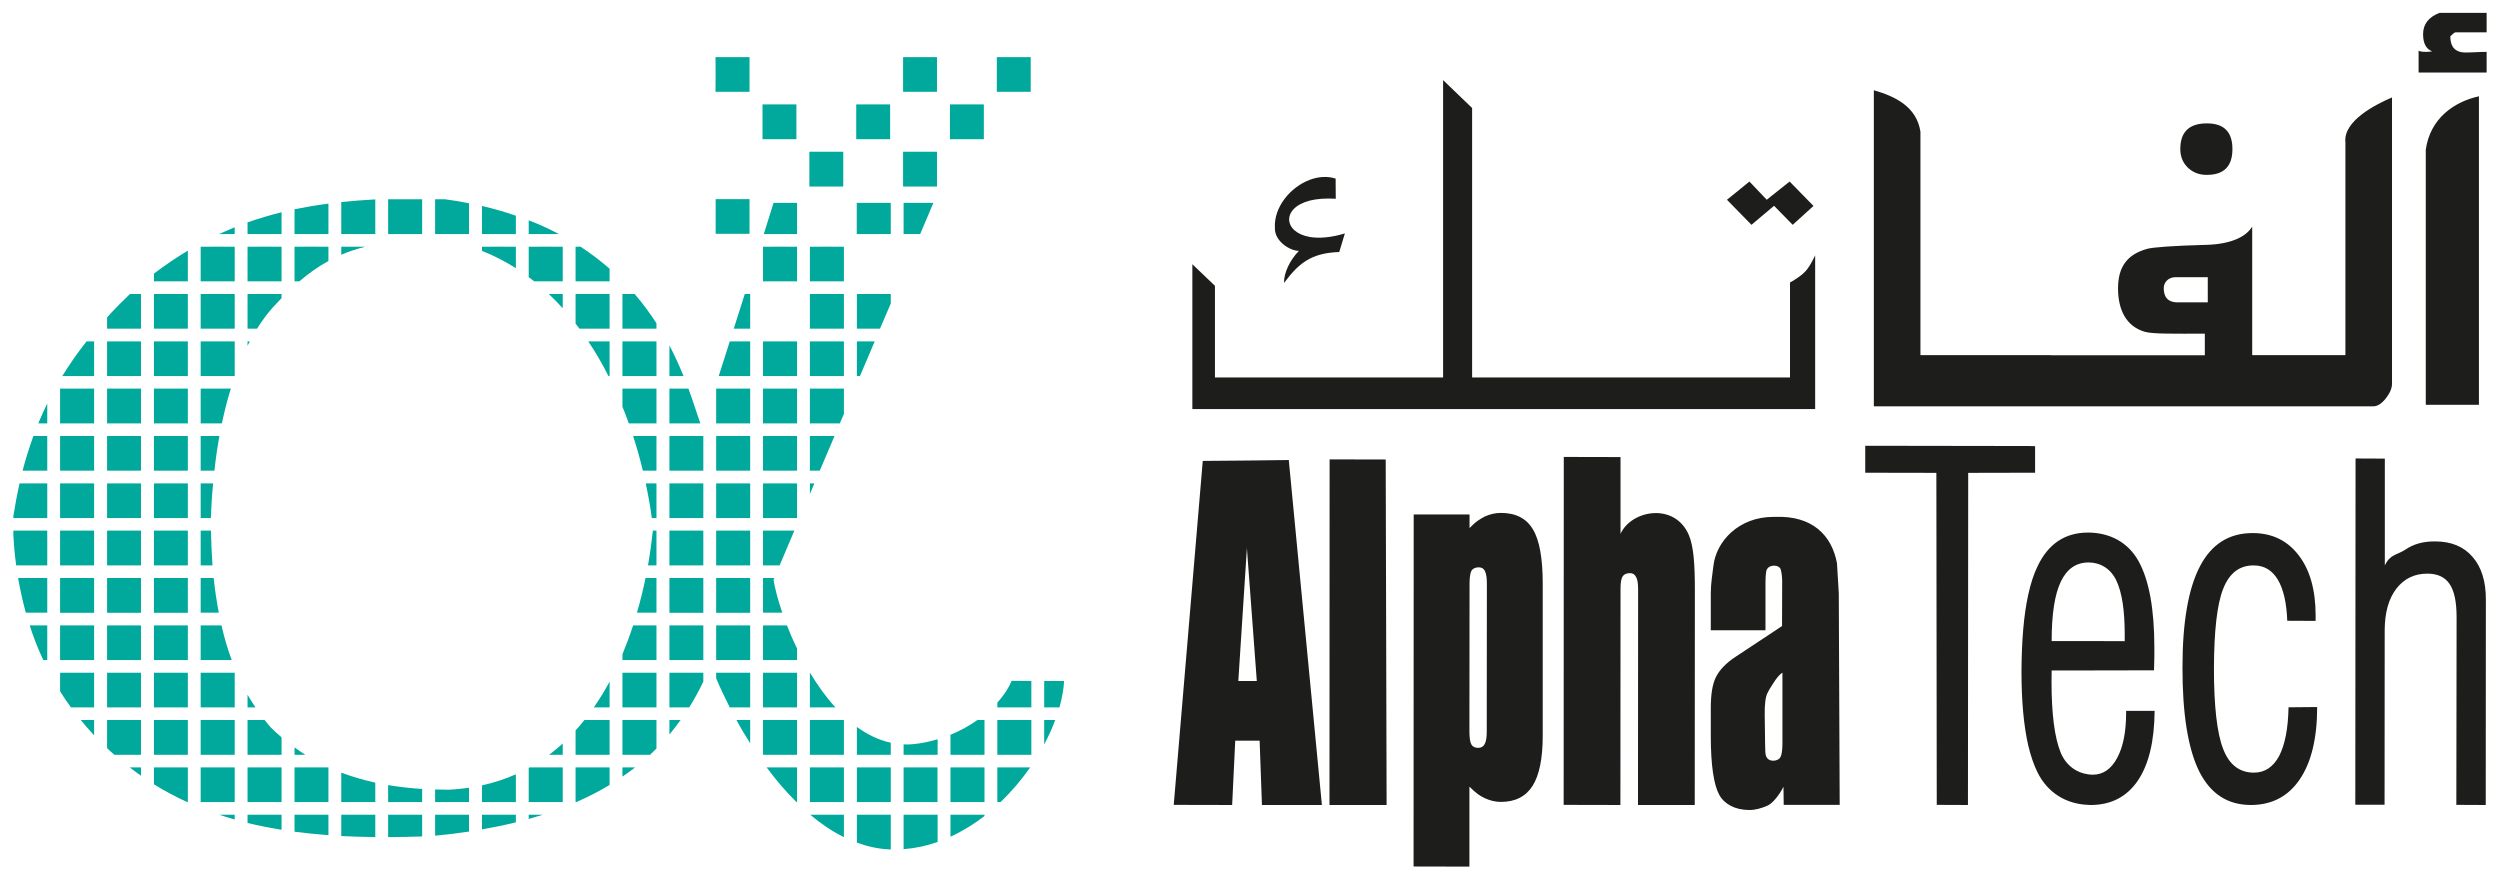
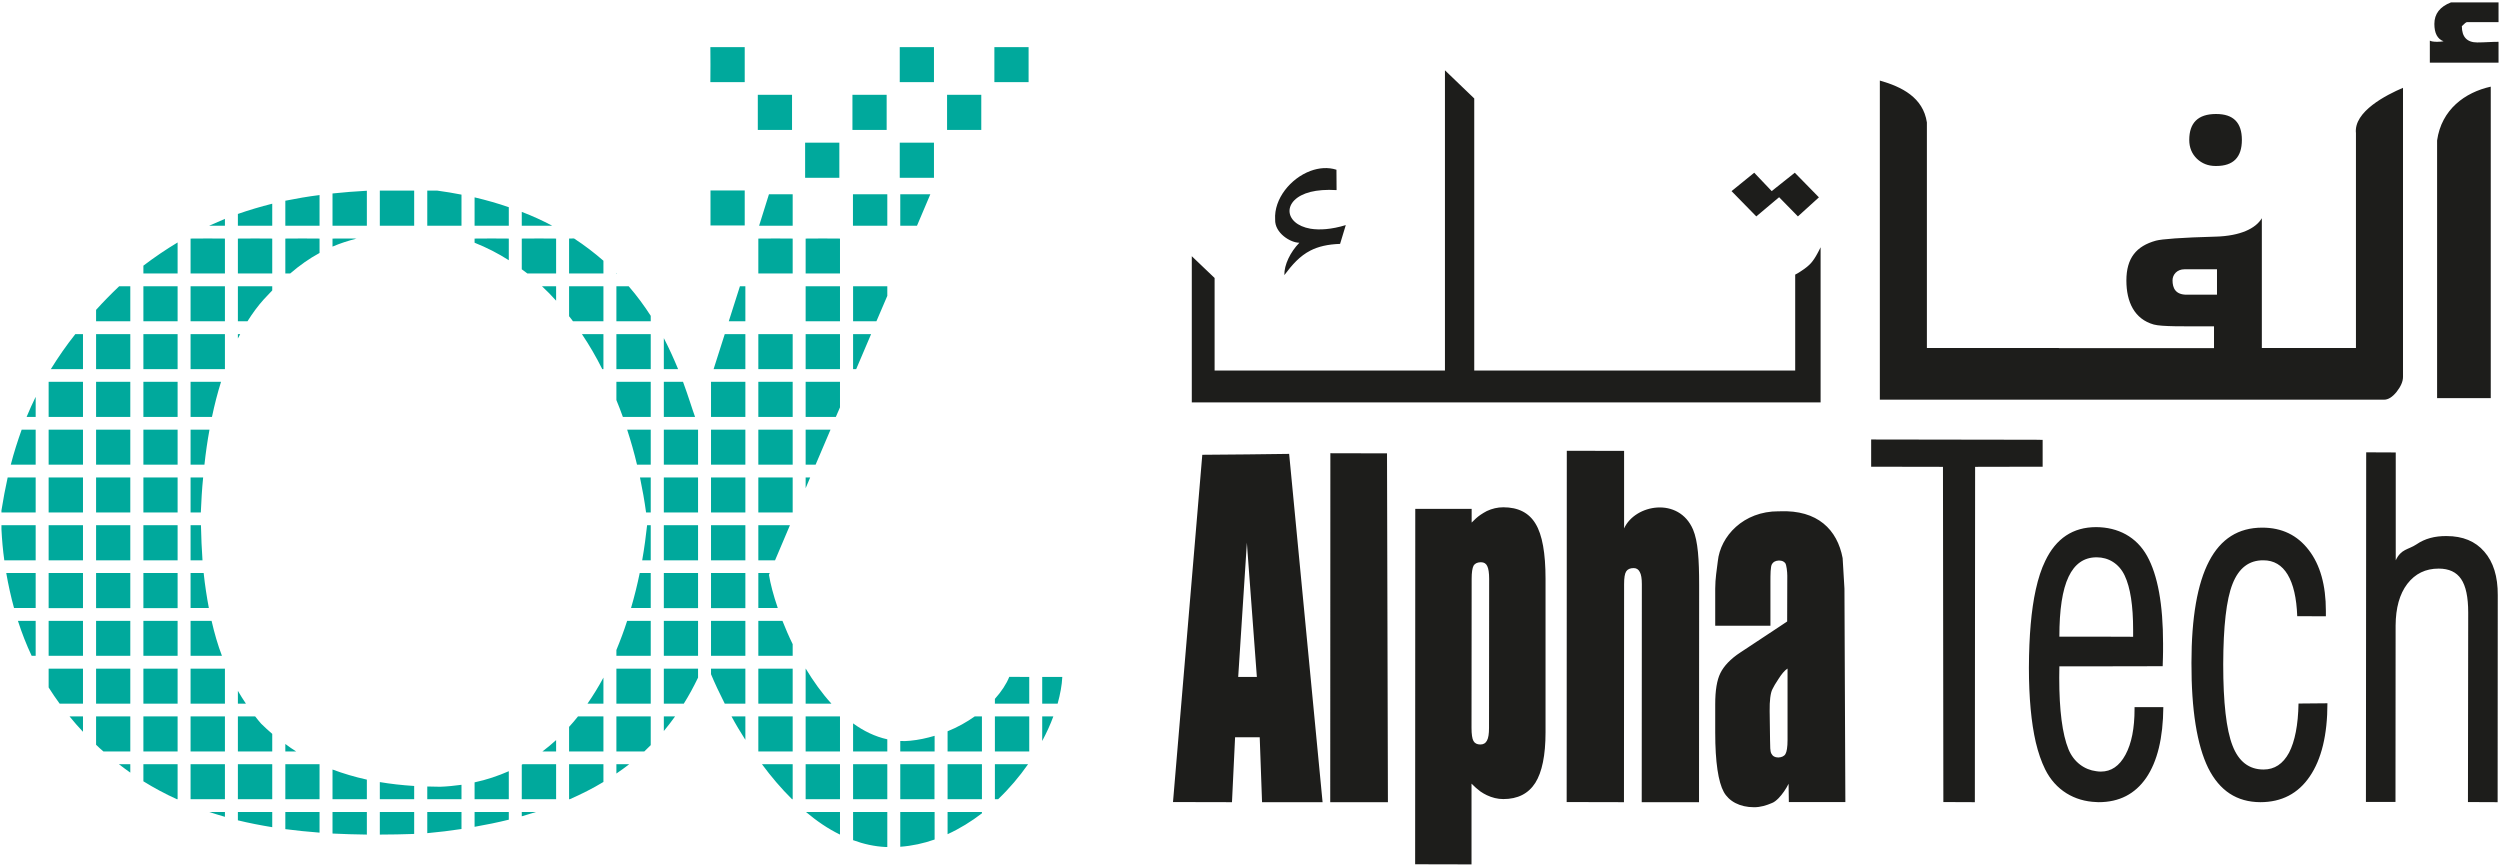
- <svg xmlns="http://www.w3.org/2000/svg" viewBox="150.97 32.58 194.64 68.49" width="779" height="274">
+ <svg xmlns="http://www.w3.org/2000/svg" width="1200" height="416" viewBox="151.858 33.406 192.865 66.838">
  <path d="M233.45 87.68L232.26 87.68L232.26 85.62L233.81 85.62C233.78 86.26 233.65 86.95 233.45 87.68M232.26 88.66L233.12 88.66C232.89 89.29 232.60 89.92 232.26 90.56L232.26 88.66M231.26 85.62L231.26 87.68L228.61 87.68L228.61 87.31C229.11 86.75 229.49 86.18 229.72 85.61L231.26 85.62M228.61 88.66H231.26V91.37H228.61ZM228.61 92.35L231.17 92.35C230.50 93.31 229.73 94.22 228.86 95.05L228.61 95.05L228.61 92.35M227.06 88.66L227.61 88.66L227.61 91.37L224.96 91.37L224.96 89.81C225.73 89.50 226.44 89.10 227.06 88.66M224.96 92.35H227.61V95.05H224.96ZM224.96 96.04L227.61 96.04L227.61 96.14C226.79 96.77 225.90 97.32 224.96 97.75L224.96 96.04M222.60 50.81L221.31 50.81L221.31 48.38L223.63 48.38L222.60 50.81M223.96 90.16L223.96 91.37L221.31 91.37L221.31 90.56C221.56 90.57 221.81 90.57 222.07 90.54C222.72 90.48 223.35 90.34 223.96 90.16M221.31 92.35H223.95V95.05H221.31ZM221.31 96.04L223.96 96.04L223.96 98.16C223.11 98.46 222.23 98.65 221.31 98.72L221.31 96.04M217.66 48.38H220.31V50.81H217.66ZM217.67 55.48L220.31 55.48L220.31 56.22L219.47 58.18L217.67 58.18L217.67 55.48M217.67 59.17L219.06 59.17L217.91 61.87L217.67 61.87L217.67 59.17M220.31 90.43L220.31 91.37L217.67 91.37L217.67 89.20C218.48 89.79 219.36 90.22 220.31 90.43M217.67 92.35H220.31V95.05H217.67ZM217.67 96.04L220.31 96.04L220.31 98.74L220.21 98.74C219.33 98.70 218.48 98.51 217.67 98.21L217.67 96.04M214.01 51.80C214.89 51.79 215.78 51.79 216.66 51.80L216.66 54.49L214.01 54.49L214.01 51.80M214.01 55.48H216.66V58.18H214.01ZM214.01 59.17H216.66V61.87H214.01ZM214.01 62.85L216.66 62.85L216.66 64.82L216.34 65.56L214.01 65.56L214.01 62.85M214.01 66.54L215.93 66.54L214.78 69.24L214.01 69.24L214.01 66.54M214.01 70.23L214.36 70.23L214.01 71.06L214.01 70.23M214.01 84.98L214.02 84.98C214.60 85.94 215.26 86.87 216.00 87.68L214.01 87.68L214.01 84.98M214.01 88.66H216.66V91.37H214.01ZM214.01 92.35H216.66V95.05H214.01ZM214.04 96.04L216.66 96.04L216.66 97.78C215.73 97.33 214.86 96.73 214.04 96.04M213.01 48.38L213.01 50.81L210.42 50.81L211.18 48.38L213.01 48.38M210.36 51.80C211.25 51.79 212.13 51.79 213.01 51.80L213.01 54.49L210.36 54.49L210.36 51.80M210.36 59.17H213.01V61.87H210.36ZM210.36 62.85H213.01V65.56H210.36ZM210.36 66.54H213.01V69.24H210.36ZM210.36 70.23H213.01V72.93H210.36ZM210.36 73.91L212.80 73.91L211.65 76.62C211.22 76.62 210.79 76.62 210.36 76.62L210.36 73.91M210.36 77.60L211.24 77.60L211.18 77.74C211.29 78.42 211.52 79.31 211.86 80.30L210.36 80.30L210.36 77.60M210.36 81.29C210.98 81.29 211.60 81.29 212.22 81.29C212.45 81.87 212.71 82.48 213.01 83.09L213.01 83.99L210.36 83.99L210.36 81.29M210.36 84.98H213.01V87.68H210.36ZM210.36 88.66H213.01V91.37H210.36ZM210.64 92.35L213.01 92.35L213.01 95.05L212.96 95.05C212.12 94.22 211.34 93.30 210.64 92.35M208.94 55.48L209.36 55.48L209.36 58.18L208.08 58.18L208.94 55.48M207.77 59.17L209.36 59.17L209.36 61.87L206.91 61.87L207.77 59.17M206.71 62.85H209.36V65.56H206.71ZM206.71 66.54H209.36V69.24H206.71ZM206.71 70.23H209.36V72.93H206.71ZM206.71 73.91L209.36 73.91L209.36 76.62C208.47 76.62 207.60 76.62 206.71 76.62L206.71 73.91M206.71 77.60H209.36V80.31H206.71ZM206.71 81.29C207.60 81.29 208.47 81.29 209.36 81.29L209.36 83.99L206.71 83.99L206.71 81.29M206.71 84.98L209.36 84.98L209.36 87.68L207.77 87.68C207.35 86.85 206.99 86.08 206.71 85.41L206.71 84.98M208.29 88.66L209.36 88.66L209.36 90.47C208.97 89.86 208.61 89.26 208.29 88.66M203.07 88.66L203.94 88.66C203.66 89.05 203.37 89.43 203.07 89.79L203.07 88.66M203.07 84.98L205.71 84.98L205.71 85.67C205.37 86.38 205.01 87.04 204.61 87.68L203.07 87.68L203.07 84.98M203.07 81.29C203.95 81.29 204.83 81.29 205.71 81.29L205.71 83.99L203.07 83.99L203.07 81.29M203.07 77.60H205.71V80.31H203.07ZM203.07 73.91L205.71 73.91L205.71 76.62C204.83 76.62 203.95 76.62 203.07 76.62L203.07 73.91M203.07 70.23H205.71V72.93H203.07ZM203.07 66.54H205.71V69.24H203.07ZM203.07 62.85L204.55 62.85C204.96 63.96 205.24 64.90 205.48 65.56L203.07 65.56L203.07 62.85M204.17 61.87L203.07 61.87L203.07 59.48C203.50 60.31 203.86 61.12 204.17 61.87M199.41 92.35L200.40 92.35C200.08 92.60 199.75 92.84 199.41 93.07L199.41 92.35M199.41 88.66L202.06 88.66L202.06 90.88C201.89 91.05 201.72 91.21 201.56 91.37L199.41 91.37L199.41 88.66M199.41 84.98H202.06V87.68H199.41ZM200.24 81.29C200.85 81.29 201.45 81.29 202.06 81.29L202.06 83.99L199.41 83.99L199.41 83.54C199.72 82.79 200.00 82.04 200.24 81.29M201.21 77.60L202.06 77.60L202.06 80.30L200.54 80.30C200.81 79.38 201.03 78.48 201.21 77.60M201.78 73.91L202.06 73.91L202.06 76.62C201.84 76.62 201.62 76.62 201.40 76.62C201.57 75.65 201.69 74.74 201.78 73.91M201.23 70.23L202.06 70.23L202.06 72.93L201.70 72.93C201.58 72.04 201.42 71.14 201.23 70.23M200.24 66.54L202.06 66.54L202.06 69.24L201.00 69.24C200.79 68.34 200.53 67.44 200.24 66.54M199.41 62.85L202.06 62.85L202.06 65.56L199.91 65.56C199.75 65.12 199.59 64.69 199.41 64.26L199.41 62.85M199.41 59.17H202.06V61.87H199.41ZM199.41 55.48L200.36 55.48C201.01 56.23 201.57 57.00 202.06 57.76L202.06 58.18L199.41 58.18L199.41 55.48M199.46 54.49L199.41 54.49L199.41 54.45C199.43 54.47 199.44 54.48 199.46 54.49M195.76 92.35L198.41 92.35L198.41 93.72C197.60 94.21 196.73 94.65 195.82 95.05L195.76 95.05L195.76 92.35M196.45 88.66L198.41 88.66L198.41 91.37L195.76 91.37L195.76 89.47C196.00 89.21 196.23 88.94 196.45 88.66M198.41 85.67L198.41 87.68L197.18 87.68C197.63 87.03 198.04 86.36 198.41 85.67M196.75 59.17L198.41 59.17L198.41 61.87L198.32 61.87C197.85 60.93 197.33 60.03 196.75 59.17M195.76 55.48L198.41 55.48L198.41 58.18L196.06 58.18C195.96 58.05 195.87 57.92 195.76 57.79L195.76 55.48M195.76 51.80C195.89 51.80 196.01 51.79 196.14 51.79C196.97 52.33 197.72 52.91 198.41 53.51L198.41 54.49L195.76 54.49L195.76 51.80M192.11 96.04L193.20 96.04C192.84 96.15 192.48 96.26 192.11 96.37L192.11 96.04M192.18 92.35L194.76 92.35L194.76 95.05L192.11 95.05L192.11 92.39C192.14 92.38 192.16 92.36 192.18 92.35M194.76 90.49L194.76 91.37L193.70 91.37C194.07 91.09 194.42 90.80 194.76 90.49M193.67 55.48L194.76 55.48L194.76 56.59C194.41 56.20 194.05 55.83 193.67 55.48M192.11 51.80C193.00 51.79 193.88 51.79 194.76 51.80L194.76 54.49L192.54 54.49C192.40 54.38 192.26 54.28 192.11 54.17L192.11 51.80M194.46 50.81L192.11 50.81L192.11 49.74C192.95 50.06 193.73 50.42 194.46 50.81M188.47 96.04L191.11 96.04L191.11 96.63C190.26 96.84 189.38 97.02 188.47 97.18L188.47 96.04M191.11 92.89C191.11 93.61 191.11 94.33 191.11 95.05L188.47 95.05L188.47 93.75C189.41 93.55 190.29 93.25 191.11 92.89M188.47 51.80C189.35 51.79 190.23 51.79 191.11 51.80C191.11 52.35 191.11 52.91 191.11 53.47C190.28 52.94 189.40 52.49 188.47 52.12L188.47 51.80M191.11 49.38C191.11 49.85 191.11 50.33 191.11 50.81L188.47 50.81L188.47 48.62C189.40 48.84 190.28 49.09 191.11 49.38M184.82 96.04L187.46 96.04L187.46 97.35C186.60 97.48 185.72 97.59 184.82 97.67L184.82 96.04M187.46 93.94L187.46 95.05L184.82 95.05L184.82 94.07C185.15 94.08 185.48 94.09 185.82 94.09C186.38 94.07 186.93 94.01 187.46 93.94M184.82 48.10L185.59 48.10C186.24 48.19 186.86 48.29 187.46 48.41L187.46 50.81L184.82 50.81L184.82 48.10M181.16 96.04L183.81 96.04L183.81 97.73C182.91 97.76 182.02 97.78 181.16 97.78L181.16 96.04M183.81 94.03L183.81 95.05L181.16 95.05L181.16 93.73C181.99 93.87 182.87 93.97 183.81 94.03M181.16 48.10H183.81V50.81H181.16ZM177.51 96.04L180.16 96.04L180.16 97.78C179.25 97.77 178.37 97.74 177.51 97.70L177.51 96.04M180.16 93.54L180.16 95.05L177.51 95.05L177.51 92.76C178.34 93.07 179.21 93.33 180.16 93.54M177.51 51.80C178.13 51.79 178.75 51.80 179.37 51.80C178.71 51.97 178.09 52.17 177.51 52.42L177.51 51.80M180.16 48.11L180.16 50.81L177.51 50.81L177.51 48.32C178.36 48.23 179.24 48.16 180.16 48.11M173.87 96.04L176.51 96.04L176.51 97.63C175.60 97.56 174.72 97.47 173.87 97.36L173.87 96.04M173.87 92.35H176.51V95.05H173.87ZM174.71 91.37L173.87 91.37L173.87 90.79C174.14 90.99 174.42 91.19 174.71 91.37M173.87 51.80C174.75 51.79 175.63 51.79 176.51 51.80L176.51 52.91C175.72 53.34 174.98 53.86 174.25 54.49L173.87 54.49L173.87 51.80M176.51 48.44L176.51 50.81L173.87 50.81L173.87 48.88C174.71 48.71 175.59 48.56 176.51 48.44M170.21 96.04L172.86 96.04L172.86 97.21C171.95 97.06 171.07 96.89 170.21 96.68L170.21 96.04M170.21 92.35H172.86V95.05H170.21ZM170.21 88.66L171.54 88.66C171.69 88.85 171.84 89.04 172.00 89.22C172.28 89.50 172.56 89.75 172.86 90.01L172.86 91.37L170.21 91.37L170.21 88.66M170.83 87.68L170.21 87.68L170.21 86.69C170.41 87.03 170.61 87.36 170.83 87.68M170.21 59.17L170.39 59.17C170.33 59.28 170.27 59.39 170.21 59.51L170.21 59.17M170.21 55.48L172.86 55.48L172.86 55.80C172.64 56.03 172.42 56.26 172.20 56.50C171.75 57.00 171.34 57.56 170.95 58.18L170.21 58.18L170.21 55.48M170.21 51.80C171.10 51.79 171.98 51.79 172.86 51.80L172.86 54.49L170.21 54.49L170.21 51.80M172.86 49.11L172.86 50.81L170.21 50.81L170.21 49.90C171.07 49.60 171.95 49.34 172.86 49.11M168.01 96.04L169.21 96.04L169.21 96.41C168.80 96.29 168.40 96.17 168.01 96.04M166.56 92.35H169.21V95.05H166.56ZM166.56 88.66H169.21V91.37H166.56ZM166.56 84.98H169.21V87.68H166.56ZM166.56 81.29C167.10 81.29 167.64 81.29 168.18 81.29C168.40 82.25 168.66 83.15 168.98 83.99L166.56 83.99L166.56 81.29M166.56 77.60L167.57 77.60C167.67 78.55 167.81 79.45 167.97 80.30L166.56 80.30L166.56 77.60M166.56 73.91L167.36 73.91C167.38 74.86 167.42 75.75 167.48 76.62C167.18 76.62 166.87 76.62 166.56 76.62L166.56 73.91M166.56 70.23L167.53 70.23C167.44 71.10 167.39 72.01 167.35 72.93L166.56 72.93L166.56 70.23M166.56 66.54L168.02 66.54C167.86 67.41 167.73 68.31 167.63 69.24L166.56 69.24L166.56 66.54M166.56 62.85L168.91 62.85C168.64 63.71 168.41 64.61 168.21 65.56L166.56 65.56L166.56 62.85M166.56 59.17H169.21V61.87H166.56ZM166.56 55.48H169.21V58.18H166.56ZM166.56 51.80C167.45 51.79 168.33 51.79 169.21 51.80L169.21 54.49L166.56 54.49L166.56 51.80M169.21 50.28L169.21 50.81L167.99 50.81C168.39 50.63 168.80 50.45 169.21 50.28M162.92 92.35L165.56 92.35L165.56 95.05L165.50 95.05C164.60 94.64 163.74 94.18 162.92 93.67L162.92 92.35M162.92 88.66H165.56V91.37H162.92ZM162.92 84.98H165.56V87.68H162.92ZM162.92 81.29C163.80 81.29 164.68 81.29 165.56 81.29L165.56 83.99L162.92 83.99L162.92 81.29M162.92 77.60H165.56V80.31H162.92ZM162.92 73.91L165.56 73.91L165.56 76.62C164.68 76.62 163.80 76.62 162.92 76.62L162.92 73.91M162.92 70.23H165.56V72.93H162.92ZM162.92 66.54H165.56V69.24H162.92ZM162.92 62.85H165.56V65.56H162.92ZM162.92 59.17H165.56V61.87H162.92ZM162.92 55.48H165.56V58.18H162.92ZM165.56 52.10L165.56 54.49L162.92 54.49L162.92 53.89C163.79 53.23 164.66 52.64 165.56 52.10M161.03 92.35L161.91 92.35L161.91 93.00C161.61 92.79 161.32 92.57 161.03 92.35M159.27 88.66L161.91 88.66L161.91 91.37L159.84 91.37C159.64 91.20 159.45 91.03 159.27 90.85L159.27 88.66M159.27 84.98H161.91V87.68H159.27ZM159.27 81.29C160.15 81.29 161.03 81.29 161.91 81.29L161.91 83.99L159.27 83.99L159.27 81.29M159.27 77.60H161.91V80.31H159.27ZM159.27 73.91L161.91 73.91L161.91 76.62C161.03 76.62 160.15 76.62 159.27 76.62L159.27 73.91M159.27 70.23H161.91V72.93H159.27ZM159.27 66.54H161.91V69.24H159.27ZM159.27 62.85H161.91V65.56H159.27ZM159.27 59.17H161.91V61.87H159.27ZM161.05 55.48L161.91 55.48L161.91 58.18L159.27 58.18L159.27 57.30C159.82 56.69 160.42 56.08 161.05 55.48M157.22 88.66L158.26 88.66L158.26 89.85C157.90 89.47 157.55 89.07 157.22 88.66M155.61 84.98L158.26 84.98L158.26 87.68L156.46 87.68C156.16 87.27 155.88 86.86 155.61 86.43L155.61 84.98M155.61 81.29C156.50 81.29 157.38 81.29 158.26 81.29L158.26 83.99L155.61 83.99L155.61 81.29M155.61 77.60H158.26V80.31H155.61ZM155.61 73.91L158.26 73.91L158.26 76.62C157.38 76.62 156.50 76.62 155.61 76.62L155.61 73.91M155.61 70.23H158.26V72.93H155.61ZM155.61 66.54H158.26V69.24H155.61ZM155.61 62.85H158.26V65.56H155.61ZM157.67 59.17L158.26 59.17L158.26 61.87L155.78 61.87C156.35 60.95 156.97 60.05 157.67 59.17M153.24 81.29L154.61 81.29L154.61 83.99L154.30 83.99C153.89 83.12 153.54 82.22 153.24 81.29M152.34 77.60C153.09 77.60 153.85 77.60 154.61 77.60L154.61 80.30L152.94 80.30C152.70 79.43 152.50 78.52 152.34 77.60M151.97 73.91L154.61 73.91L154.61 76.62L152.19 76.62C152.08 75.83 152.01 75.04 151.97 74.23L151.97 73.91M152.45 70.23L154.61 70.23L154.61 72.93L151.97 72.93L151.97 72.77C152.11 71.89 152.27 71.05 152.45 70.23M153.53 66.54L154.61 66.54L154.61 69.24C153.97 69.24 153.33 69.24 152.69 69.24C152.93 68.31 153.22 67.41 153.53 66.54M154.61 64.01L154.61 65.56L153.91 65.56C154.13 65.03 154.36 64.51 154.61 64.01M228.57 37.03H231.21V39.73H228.57ZM224.92 40.71H227.56V43.42H224.92ZM221.27 37.03H223.91V39.73H221.27ZM221.27 44.40H223.91V47.11H221.27ZM217.62 40.71H220.26V43.42H217.62ZM213.97 44.40H216.61V47.11H213.97ZM210.32 40.71H212.96V43.42H210.32ZM206.66 37.03L209.31 37.03L209.31 39.73L206.66 39.73C206.67 38.83 206.67 37.93 206.66 37.03M206.67 48.09H209.31V50.79H206.67Z" fill="#00A99C" fill-rule="evenodd" />
  <path d="M248.10 68.45L248.10 75.97L248.05 75.26L247.38 85.62L248.10 85.62L248.10 90.27L247.14 90.27L246.90 95.28L242.35 95.27L244.61 68.48L248.10 68.45M254.48 95.28L254.49 68.36L258.86 68.37L258.93 95.28L254.48 95.28M248.10 90.27L248.10 85.62L248.82 85.62L248.10 75.97L248.10 68.45L251.31 68.41L253.89 95.28L249.22 95.28L249.04 90.27L248.10 90.27M266.06 73.12L266.06 76.77C265.82 76.78 265.64 76.87 265.54 77.03C265.44 77.22 265.39 77.56 265.39 78.05L265.38 89.54C265.38 90.04 265.43 90.38 265.53 90.56C265.63 90.74 265.81 90.83 266.06 90.83L266.06 94.45C265.83 94.28 265.61 94.08 265.38 93.85L265.38 100.08L261.03 100.07L261.04 72.65L265.39 72.65L265.39 73.71C265.61 73.48 265.83 73.28 266.06 73.12M272.72 95.27L272.73 68.17L277.15 68.18L277.15 74.16C278.00 72.29 281.38 71.70 282.47 74.25C282.85 75.15 282.94 76.56 282.94 78.52L282.94 79.16L282.93 95.28L278.51 95.28L278.52 78.46C278.52 78.03 278.47 77.71 278.36 77.52C278.26 77.32 278.10 77.22 277.89 77.22C277.61 77.22 277.42 77.31 277.31 77.48C277.20 77.65 277.15 77.98 277.15 78.46L277.14 95.28L272.72 95.27M266.06 94.45L266.06 90.83C266.30 90.83 266.47 90.73 266.57 90.53C266.68 90.34 266.73 90.01 266.73 89.55L266.74 78.05C266.74 77.59 266.69 77.26 266.59 77.06C266.50 76.87 266.34 76.77 266.12 76.77L266.06 76.77L266.06 73.12C266.22 73.01 266.39 72.91 266.56 72.82C266.97 72.63 267.39 72.53 267.83 72.53C268.98 72.53 269.81 72.95 270.32 73.80C270.84 74.65 271.09 76.07 271.09 78.05L271.09 78.69L271.09 89.89C271.09 91.66 270.82 92.97 270.30 93.79C269.77 94.62 268.95 95.04 267.83 95.04C267.39 95.04 266.96 94.93 266.56 94.74C266.39 94.66 266.22 94.56 266.06 94.45M289.07 94.97C288.90 95.14 288.73 95.28 288.57 95.34C288.13 95.53 287.67 95.67 287.18 95.67C286.06 95.67 285.23 95.20 284.84 94.49C284.42 93.72 284.18 92.21 284.18 89.90L284.18 87.73C284.18 86.66 284.31 85.86 284.58 85.32C284.84 84.79 285.35 84.23 286.12 83.73L289.07 81.78L289.07 85.76C288.85 86.08 288.67 86.40 288.59 86.57C288.44 86.86 288.37 87.46 288.38 88.24L288.41 90.48C288.42 90.99 288.41 91.34 288.51 91.53C288.61 91.73 288.79 91.83 289.03 91.83L289.07 91.83L289.07 94.97M284.18 81.67L284.18 78.81C284.18 78.01 284.31 77.30 284.38 76.69C284.58 74.76 286.35 72.83 289.07 72.84L289.07 76.64C288.84 76.65 288.66 76.74 288.56 76.91C288.44 77.09 288.44 77.74 288.44 78.27L288.44 81.67L284.18 81.67M308.91 78.88C308.56 80.46 308.39 82.47 308.38 84.90C308.38 87.21 308.56 89.14 308.91 90.66L308.91 78.88M308.91 67.32L308.91 69.40L304.23 69.41L304.21 95.28L301.78 95.27L301.75 69.41L296.21 69.40L296.21 67.30L308.91 67.32M289.07 72.84L289.17 72.84C292.08 72.72 293.60 74.26 294.01 76.45L294.15 78.81L294.22 95.27L289.86 95.27L289.84 93.86C289.65 94.25 289.36 94.67 289.07 94.97L289.07 91.83C289.30 91.82 289.51 91.73 289.60 91.56C289.70 91.39 289.76 91.03 289.76 90.48L289.76 84.97C289.53 85.11 289.28 85.43 289.07 85.76L289.07 81.78L289.73 81.34L289.74 77.81C289.74 77.51 289.68 76.99 289.59 76.85C289.49 76.71 289.33 76.64 289.12 76.64L289.07 76.64L289.07 72.84M308.91 69.40L308.91 67.32L309.44 67.33L309.44 69.40L308.91 69.40M313.57 74.06L313.57 76.39C312.62 76.40 311.91 76.90 311.44 77.89C310.96 78.90 310.73 80.44 310.73 82.51L313.57 82.51L313.57 84.80L310.73 84.80L310.72 85.68C310.72 88.20 310.96 90.03 311.43 91.19C311.84 92.20 312.68 92.78 313.57 92.89L313.57 95.27C311.90 95.21 310.43 94.36 309.63 92.74C309.34 92.15 309.10 91.46 308.91 90.66L308.91 78.88C309.10 78.02 309.34 77.28 309.64 76.67C310.47 74.93 311.78 74.06 313.57 74.06L313.57 74.06M329.18 87.67L331.41 87.65C331.41 90.09 330.95 91.97 330.05 93.29C329.15 94.62 327.87 95.28 326.23 95.28C324.42 95.27 323.09 94.40 322.21 92.64C321.35 90.88 320.91 88.17 320.92 84.53C320.92 81.03 321.38 78.41 322.28 76.69C323.18 74.96 324.55 74.10 326.38 74.10C327.90 74.10 329.09 74.68 329.97 75.83C330.85 76.97 331.29 78.54 331.29 80.52L331.29 80.94L329.08 80.93C329.03 79.53 328.78 78.45 328.34 77.72C327.90 76.99 327.28 76.62 326.47 76.62C325.36 76.61 324.57 77.22 324.09 78.44C323.61 79.65 323.38 81.72 323.37 84.64C323.37 87.60 323.61 89.69 324.09 90.92C324.56 92.14 325.36 92.76 326.48 92.76C327.33 92.76 327.98 92.33 328.45 91.46C328.90 90.59 329.15 89.32 329.18 87.67M334.38 95.26L334.40 68.29L336.68 68.30L336.68 76.62C337.10 75.73 337.63 75.82 338.28 75.39C338.92 74.95 339.69 74.74 340.60 74.75C341.85 74.75 342.82 75.15 343.51 75.95C344.21 76.75 344.56 77.87 344.55 79.31L344.54 95.28L342.25 95.27L342.27 80.65C342.27 79.46 342.09 78.60 341.72 78.06C341.36 77.53 340.79 77.26 339.99 77.26C338.98 77.26 338.18 77.65 337.57 78.44C336.97 79.23 336.68 80.30 336.67 81.65L336.66 95.26L334.38 95.26M313.57 84.80L313.57 82.51L316.42 82.52L316.42 81.98C316.42 80.13 316.21 78.73 315.77 77.80C315.33 76.86 314.50 76.39 313.62 76.39L313.57 76.39L313.57 74.06C315.26 74.07 316.68 74.81 317.50 76.29C318.32 77.77 318.73 80.02 318.73 83.05C318.73 83.52 318.73 83.89 318.72 84.13C318.72 84.38 318.71 84.59 318.70 84.79L313.57 84.80M313.57 95.27L313.57 92.89C313.69 92.91 313.81 92.92 313.93 92.92C314.73 92.92 315.36 92.49 315.83 91.62C316.30 90.75 316.53 89.58 316.53 88.09L316.53 87.95L318.75 87.95C318.73 90.33 318.29 92.14 317.43 93.40C316.57 94.65 315.35 95.28 313.76 95.28L313.57 95.27" fill="#1D1D1B" fill-rule="evenodd" />
  <path d="M252.96 61.98L245.56 61.98L245.56 54.84L243.80 53.16L243.80 64.44L252.96 64.44L252.96 61.98M252.96 46.58L252.96 48.20C250.73 48.77 250.87 50.68 252.96 51.04L252.96 52.72C252.12 53.15 251.55 53.81 250.94 54.62C250.92 53.83 251.40 52.84 252.10 52.12C251.43 52.13 250.19 51.38 250.23 50.33C250.13 48.74 251.42 47.15 252.96 46.58M252.96 48.20L252.96 46.58C253.61 46.34 254.31 46.28 254.96 46.49L254.97 48.06C254.16 48.01 253.49 48.07 252.96 48.20M252.96 52.72L252.96 51.04C253.65 51.15 254.57 51.10 255.68 50.76L255.24 52.21C254.28 52.24 253.55 52.42 252.96 52.72M288.81 61.98L265.59 61.98L265.59 40.99L263.33 38.82L263.33 61.98L252.96 61.98L252.96 64.44L288.81 64.44L288.81 61.98M288.81 47.92L288.81 48.86L287.35 50.09L285.44 48.14L287.19 46.72L288.54 48.14L288.81 47.92M288.81 48.86L288.81 47.92L290.32 46.72L292.18 48.62L290.56 50.09L289.11 48.61L288.81 48.86M288.81 64.44L288.81 61.98L290.35 61.98L290.35 54.58C290.56 54.47 290.71 54.38 290.82 54.30C291.16 54.08 291.40 53.88 291.57 53.69C291.73 53.51 291.90 53.26 292.08 52.92C292.14 52.82 292.21 52.67 292.31 52.47L292.31 64.44L288.81 64.44M322.78 51.65C320.16 51.72 318.62 51.84 318.18 51.96C316.66 52.38 315.90 53.31 315.90 55.04C315.90 56.69 316.52 58.01 318.01 58.43C318.64 58.60 320.25 58.57 322.66 58.57L322.66 60.25L310.69 60.25L310.69 60.24L300.51 60.24L300.51 42.84C300.22 40.91 298.57 40.09 296.88 39.61L296.88 64.23L322.78 64.23L322.78 56.13L320.55 56.13C319.69 56.13 319.46 55.62 319.46 55.02C319.46 54.57 319.82 54.17 320.37 54.17L322.78 54.17L322.78 51.65M322.78 46.20C322.21 46.20 321.73 46.01 321.34 45.64C320.95 45.26 320.75 44.78 320.75 44.19C320.75 42.87 321.43 42.20 322.78 42.19L322.78 46.20M344.61 38.23L339.31 38.23L339.31 36.53C339.42 36.59 339.61 36.62 339.88 36.62C340.09 36.62 340.25 36.60 340.37 36.58C339.89 36.40 339.66 35.95 339.66 35.24C339.66 34.46 340.09 33.91 340.94 33.58L344.61 33.58L344.61 35.10L342.18 35.10C342.12 35.10 341.99 35.20 341.78 35.41C341.78 36.25 342.18 36.67 342.97 36.67C343.52 36.67 344.07 36.62 344.61 36.62L344.61 38.23M344.01 64.11L339.87 64.11L339.87 44.23C340.21 41.84 342.02 40.52 344.01 40.08L344.01 64.11M322.78 64.23L335.77 64.23C336.10 64.23 336.42 64.03 336.75 63.62C337.07 63.21 337.24 62.83 337.24 62.47L337.24 40.17C335.97 40.71 333.42 42.00 333.61 43.67L333.61 60.24L326.35 60.24L326.35 50.23C325.87 51.03 324.69 51.59 322.82 51.65L322.78 51.65L322.78 54.17L322.89 54.17L322.89 56.13L322.78 56.13L322.78 64.23M324.81 44.19C324.81 45.53 324.15 46.20 322.83 46.20L322.78 46.20L322.78 42.19L322.83 42.19C324.15 42.19 324.81 42.85 324.81 44.19" fill="#1D1D1B" fill-rule="evenodd" />
</svg>
